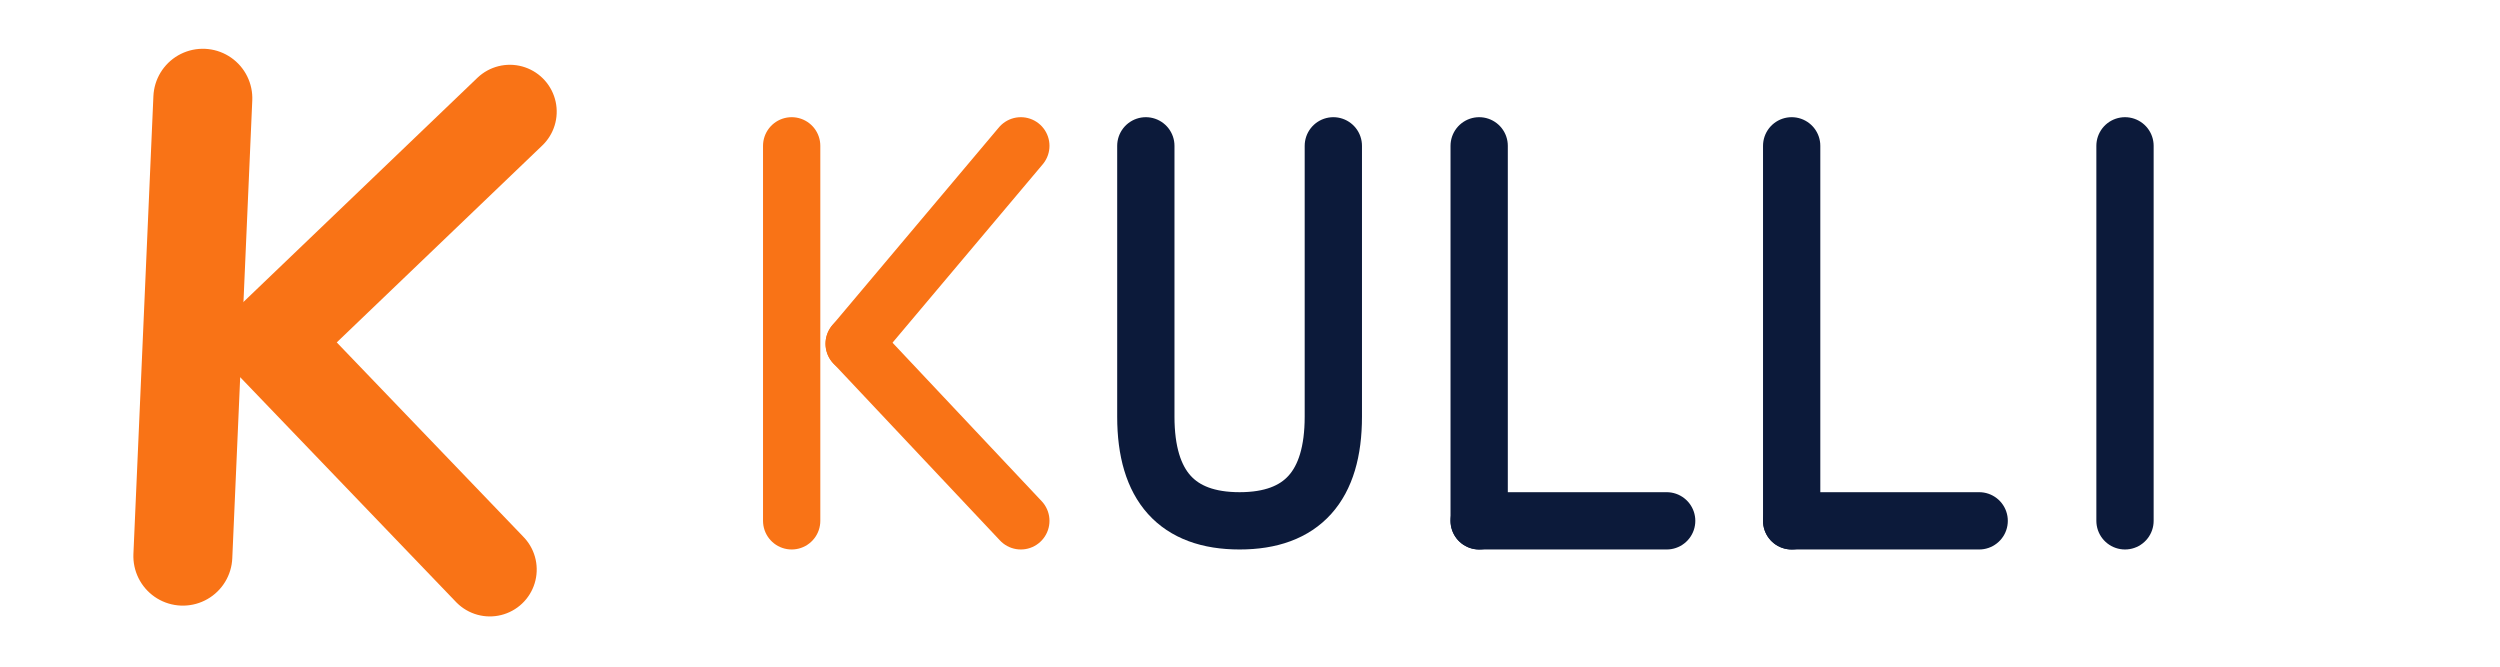
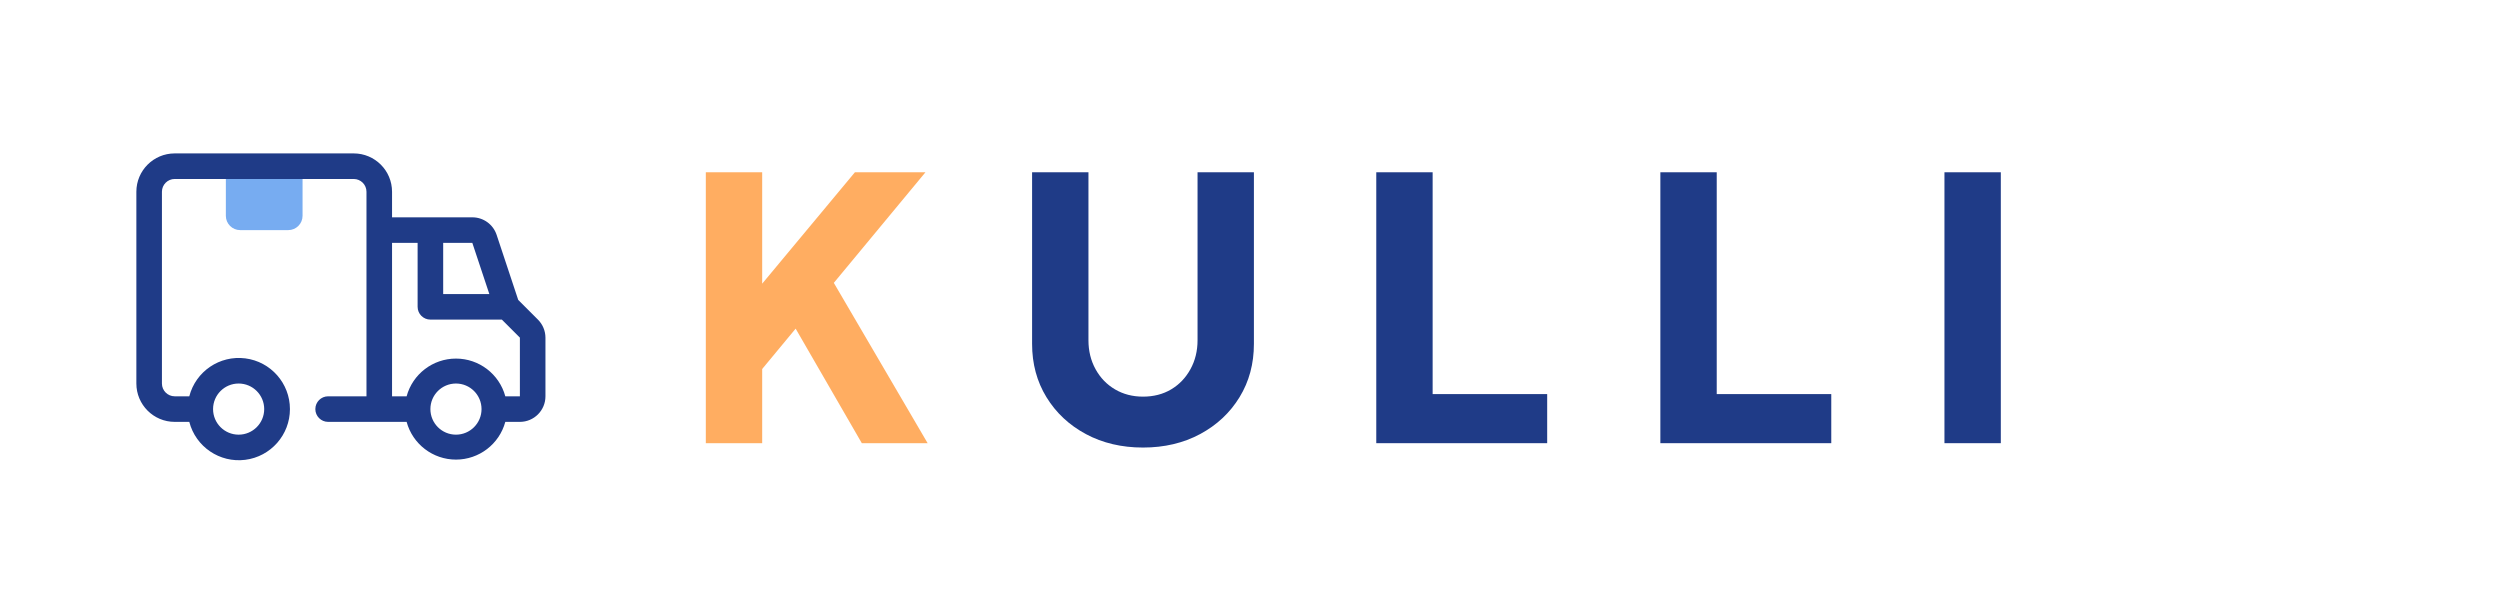
- <svg xmlns="http://www.w3.org/2000/svg" viewBox="0 0 240 64" width="240" height="64">
-   <g transform="rotate(2.5, 32, 32)" stroke="#F97316" stroke-linecap="round" stroke-linejoin="round" fill="none">
-     <line x1="18.5" y1="10" x2="18.5" y2="54" stroke-width="9.5" />
-     <line x1="26" y1="33" x2="48" y2="10" stroke-width="9" />
-     <line x1="26" y1="33" x2="48" y2="54" stroke-width="9" />
+ <svg xmlns="http://www.w3.org/2000/svg" viewBox="0 0 220 54" width="220" height="54" role="img" aria-label="Kulli">
+   <g transform="translate(12, 9) scale(1.125)">
+     <path fill="#77ACF1" d="M7,5h6a0,0,0,0,1,0,0V8.88A1.12,1.12,0,0,1,11.88,10H8.12A1.12,1.12,0,0,1,7,8.88V5A0,0,0,0,1,7,5Z" />
+     <path fill="#1F3B87" d="M31.41,17l-1.54-1.54-1.69-5.09A2,2,0,0,0,26.28,9H20V7a3,3,0,0,0-3-3H3A3,3,0,0,0,0,7V22a3,3,0,0,0,3,3H4.14a4,4,0,1,0,0-2H3a1,1,0,0,1-1-1V7A1,1,0,0,1,3,6H17a1,1,0,0,1,1,1V23H15a1,1,0,0,0,0,2h6.14a4,4,0,0,0,7.72,0H30a2,2,0,0,0,2-2V18.41A2,2,0,0,0,31.41,17ZM8,22a2,2,0,1,1-2,2A2,2,0,0,1,8,22Zm19.61-7H24V11h2.28ZM25,26a2,2,0,1,1,2-2A2,2,0,0,1,25,26Zm5-3H28.86a4,4,0,0,0-7.72,0H20V11h2v5a1,1,0,0,0,1,1h5.59L30,18.41Z" />
  </g>
-   <g stroke="#F97316" stroke-width="5.5" stroke-linecap="round" stroke-linejoin="round" fill="none">
-     <line x1="76" y1="14" x2="76" y2="50" />
-     <line x1="82" y1="33" x2="98" y2="14" />
-     <line x1="82" y1="33" x2="98" y2="50" />
+   <g transform="translate(60, 39) scale(0.032, -0.032)">
+     <path fill="#FFAD61" d="M66 0V745H221V372L178 387L476 745H670L375 389L384 499L676 0H495L313 315L221 204V0Z" />
  </g>
-   <g stroke="#0C1A3A" stroke-width="5.5" stroke-linecap="round" stroke-linejoin="round" fill="none">
-     <path d="M110,14 L110,40 Q110,50 119,50 Q128,50 128,40 L128,14" />
+   <g transform="translate(89, 39) scale(0.032, -0.032)">
+     <path fill="#1F3B87" d="M362 -12Q274 -12 205.0 25.0Q136 62 96.5 126.5Q57 191 57 273V745H212V283Q212 239 231.5 203.5Q251 168 285.0 148.0Q319 128 362 128Q406 128 439.5 148.0Q473 168 492.5 203.5Q512 239 512 283V745H667V273Q667 191 627.5 126.5Q588 62 519.0 25.0Q450 -12 362 -12Z" />
  </g>
-   <g stroke="#0C1A3A" stroke-width="5.5" stroke-linecap="round" stroke-linejoin="round" fill="none">
-     <line x1="142" y1="14" x2="142" y2="50" />
-     <line x1="142" y1="50" x2="160" y2="50" />
+   <g transform="translate(119, 39) scale(0.032, -0.032)">
+     <path fill="#1F3B87" d="M66 0V745H221V135H536V0Z" />
  </g>
-   <g stroke="#0C1A3A" stroke-width="5.5" stroke-linecap="round" stroke-linejoin="round" fill="none">
-     <line x1="172" y1="14" x2="172" y2="50" />
-     <line x1="172" y1="50" x2="190" y2="50" />
+   <g transform="translate(144, 39) scale(0.032, -0.032)">
+     <path fill="#1F3B87" d="M66 0V745H221V135H536V0Z" />
  </g>
-   <g stroke="#0C1A3A" stroke-width="5.5" stroke-linecap="round" stroke-linejoin="round" fill="none">
-     <line x1="204" y1="14" x2="204" y2="50" />
+   <g transform="translate(169, 39) scale(0.032, -0.032)">
+     <path fill="#1F3B87" d="M66 0V745H221V0Z" />
  </g>
</svg>
